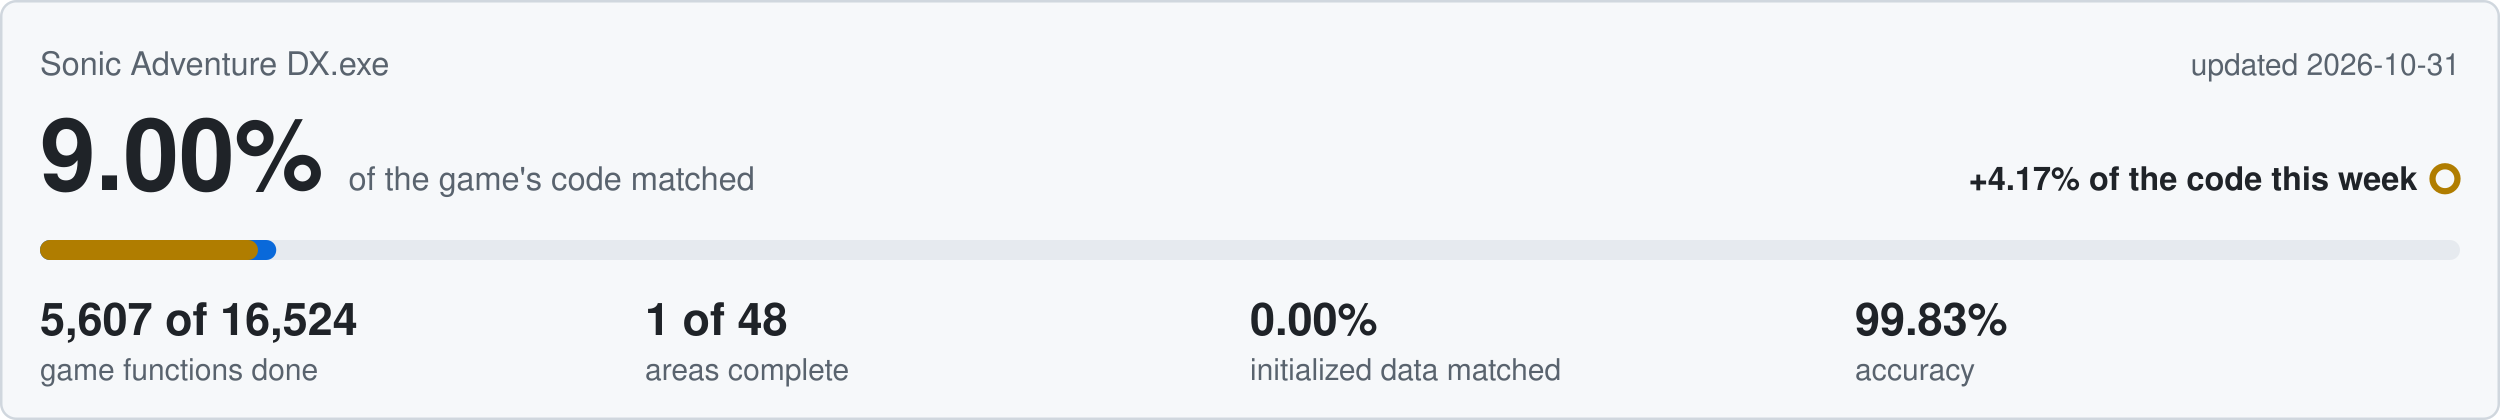
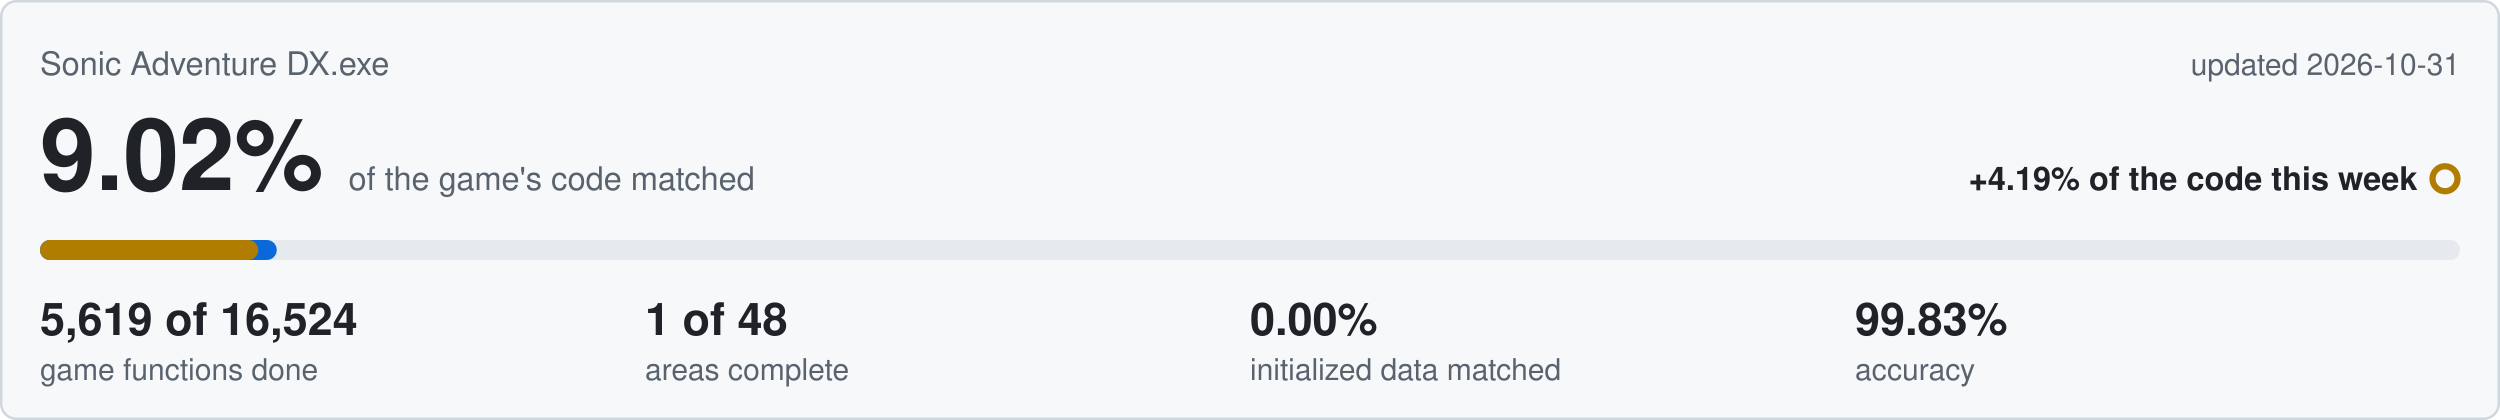
<svg xmlns="http://www.w3.org/2000/svg" viewBox="0 0 1000 168" width="1000" height="168">
  <rect x="0.5" y="0.5" width="999" height="167" rx="6" fill="#f6f8fa" stroke="#d0d7de" />
  <text x="16" y="30" font-family="Segoe UI,Helvetica,Arial,sans-serif" font-size="13" fill="#59636e">Sonic Adventure DX.exe</text>
  <text x="984" y="30" text-anchor="end" font-family="Segoe UI,Helvetica,Arial,sans-serif" font-size="12" fill="#59636e">updated 2026-10-31</text>
-   <text x="16" y="76" font-family="Segoe UI,Helvetica,Arial,sans-serif" font-size="40" font-weight="600" fill="#1f2328">9.00%<tspan dx="10" font-size="13" font-weight="400" fill="#59636e">of the game's code matched</tspan>
+   <text x="16" y="76" font-family="Segoe UI,Helvetica,Arial,sans-serif" font-size="40" font-weight="600" fill="#1f2328">9.02%<tspan dx="10" font-size="13" font-weight="400" fill="#59636e">of the game's code matched</tspan>
  </text>
-   <text x="967" y="76" text-anchor="end" font-family="Segoe UI,Helvetica,Arial,sans-serif" font-size="13" font-weight="600" fill="#1f2328">+4.17% of the code this week</text>
+   <text x="967" y="76" text-anchor="end" font-family="Segoe UI,Helvetica,Arial,sans-serif" font-size="13" font-weight="600" fill="#1f2328">+4.19% of the code this week</text>
  <circle cx="978" cy="71.5" r="5" fill="none" stroke="#b07d00" stroke-width="2.5" />
  <rect x="16" y="96" width="968" height="8" rx="4" fill="#e6eaef" />
-   <rect x="16" y="96" width="94.5" height="8" rx="4" fill="#0969da" />
-   <rect x="16" y="96" width="87.2" height="8" rx="4" fill="#b07d00" />
-   <text x="16" y="134" font-family="Segoe UI,Helvetica,Arial,sans-serif" font-size="18" font-weight="600" fill="#1f2328">5,607 of 16,524</text>
+   <rect x="16" y="96" width="94.7" height="8" rx="4" fill="#0969da" />
+   <rect x="16" y="96" width="87.3" height="8" rx="4" fill="#b07d00" />
+   <text x="16" y="134" font-family="Segoe UI,Helvetica,Arial,sans-serif" font-size="18" font-weight="600" fill="#1f2328">5,619 of 16,524</text>
  <text x="16" y="152" font-family="Segoe UI,Helvetica,Arial,sans-serif" font-size="12" fill="#59636e">game functions done</text>
  <text x="258" y="134" font-family="Segoe UI,Helvetica,Arial,sans-serif" font-size="18" font-weight="600" fill="#1f2328">1 of 48</text>
  <text x="258" y="152" font-family="Segoe UI,Helvetica,Arial,sans-serif" font-size="12" fill="#59636e">areas complete</text>
  <text x="500" y="134" font-family="Segoe UI,Helvetica,Arial,sans-serif" font-size="18" font-weight="600" fill="#1f2328">0.00%</text>
  <text x="500" y="152" font-family="Segoe UI,Helvetica,Arial,sans-serif" font-size="12" fill="#59636e">initialized data matched</text>
  <text x="742" y="134" font-family="Segoe UI,Helvetica,Arial,sans-serif" font-size="18" font-weight="600" fill="#1f2328">99.83%</text>
  <text x="742" y="152" font-family="Segoe UI,Helvetica,Arial,sans-serif" font-size="12" fill="#59636e">accuracy</text>
</svg>
